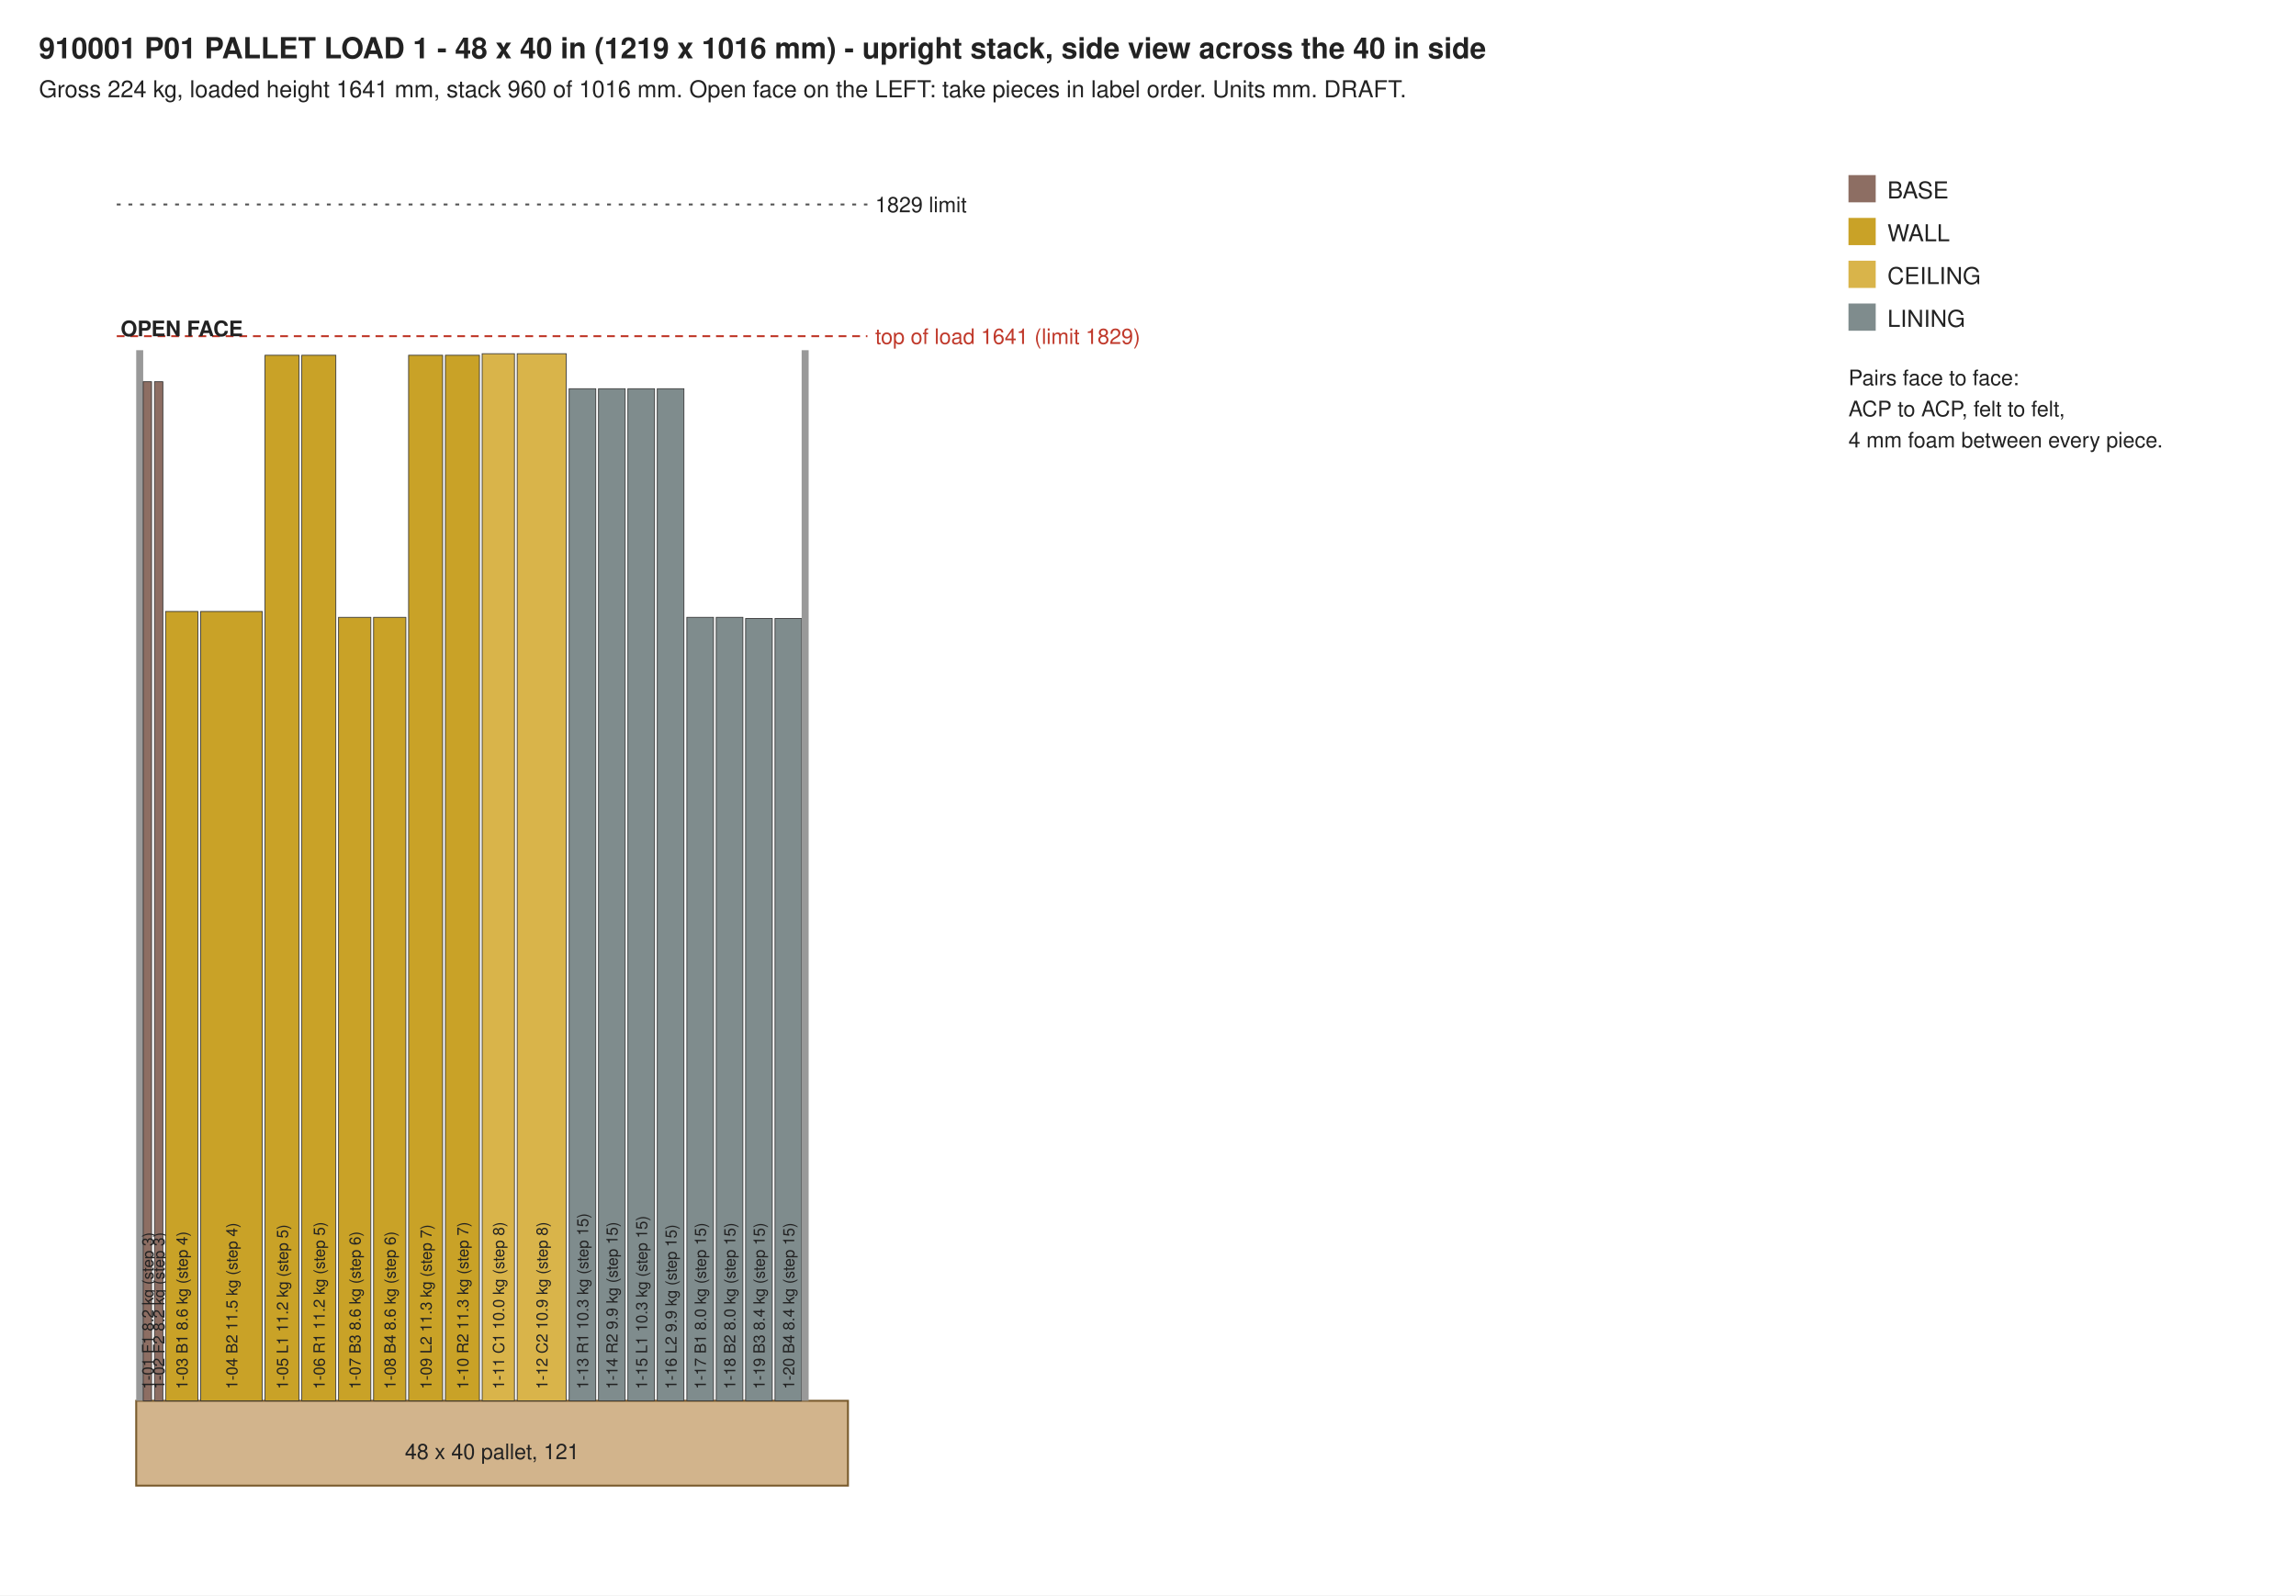
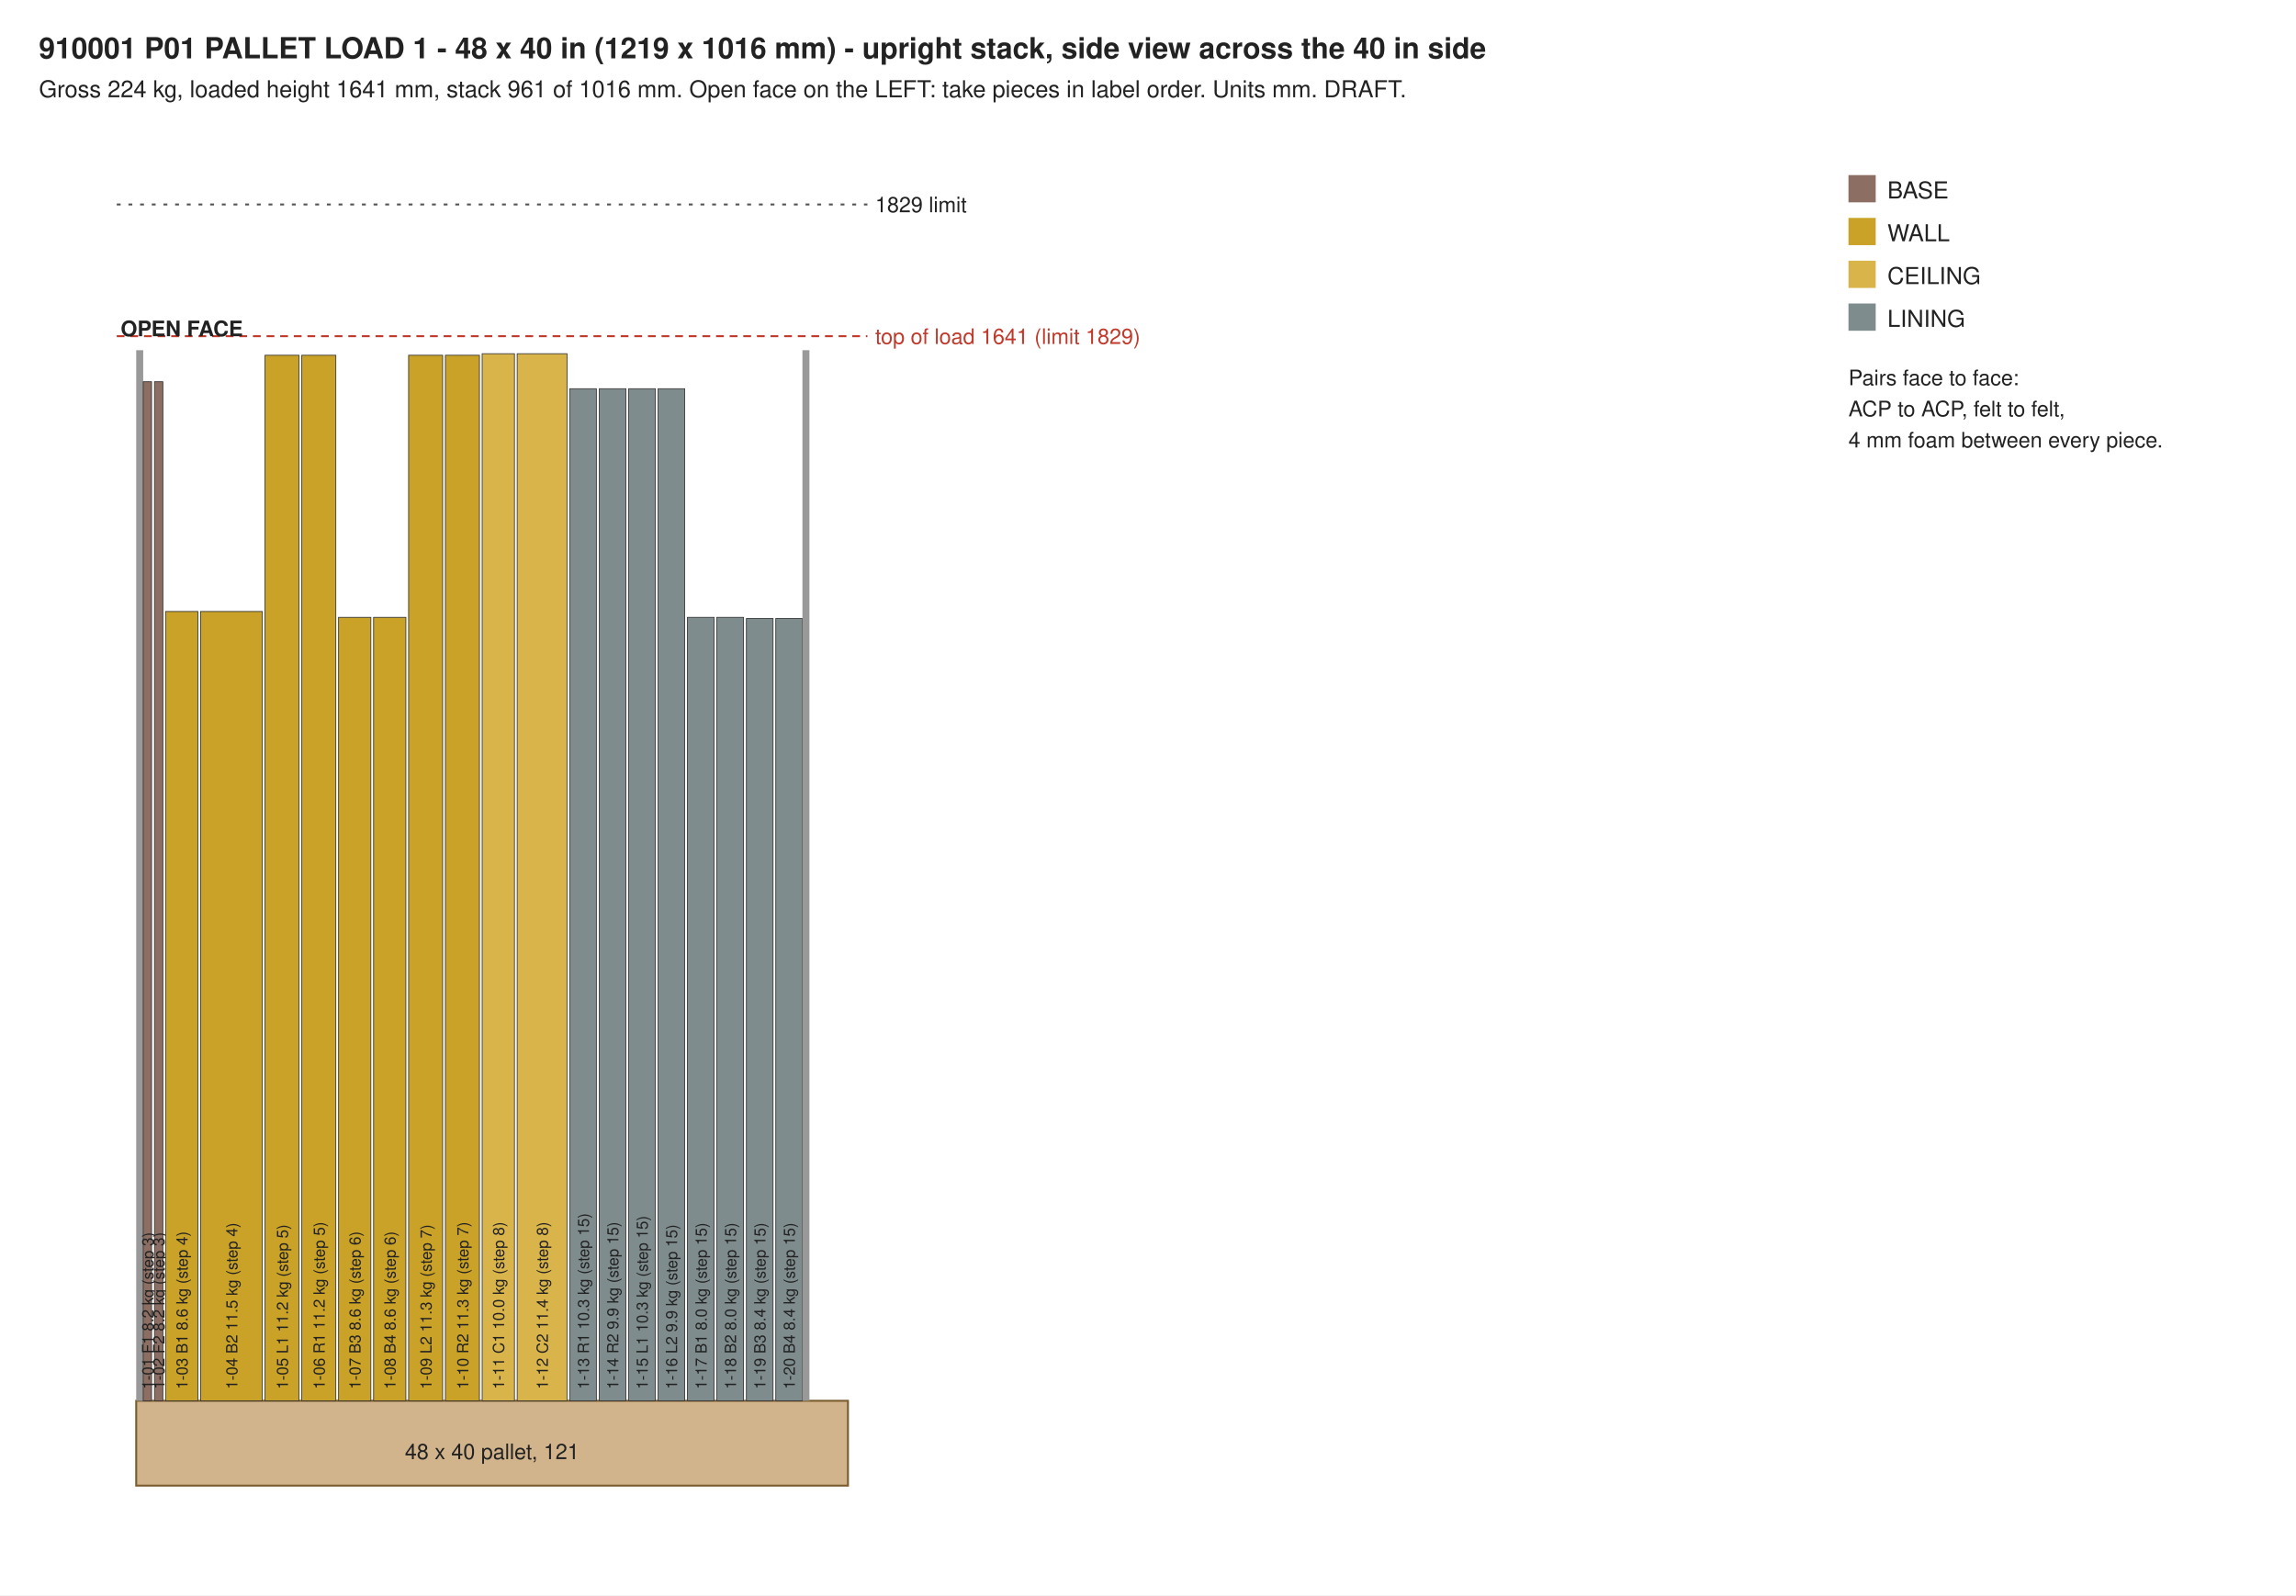
<svg xmlns="http://www.w3.org/2000/svg" width="1180" height="820" viewBox="0 0 1180 820">
  <rect width="1180" height="820" fill="#ffffff" />
  <text x="20.0" y="30.0" font-family="Helvetica, Arial, sans-serif" font-size="15" text-anchor="start" font-weight="bold" fill="#222">910001 P01  PALLET LOAD 1 - 48 x 40 in (1219 x 1016 mm) - upright stack, side view across the 40 in side</text>
-   <text x="20.0" y="50.0" font-family="Helvetica, Arial, sans-serif" font-size="12" text-anchor="start" font-weight="normal" fill="#222">Gross 224 kg, loaded height 1641 mm, stack 960 of 1016 mm. Open face on the LEFT: take pieces in label order. Units mm. DRAFT.</text>
+   <text x="20.0" y="50.0" font-family="Helvetica, Arial, sans-serif" font-size="12" text-anchor="start" font-weight="normal" fill="#222">Gross 224 kg, loaded height 1641 mm, stack 961 of 1016 mm. Open face on the LEFT: take pieces in label order. Units mm. DRAFT.</text>
  <rect x="70" y="720" width="365.8" height="43.6" fill="#d2b48c" stroke="#7a5c2e" />
  <text x="252.9" y="750.0" font-family="Helvetica, Arial, sans-serif" font-size="11" text-anchor="middle" font-weight="normal" fill="#222">48 x 40 pallet, 121</text>
  <rect x="70" y="180.0" width="3.6" height="540.0" fill="#999" />
  <rect x="73.6" y="196.2" width="4.3" height="523.8" fill="#8d6e63" stroke="#333" stroke-width="0.4" />
  <g transform="translate(78.8,714.0) rotate(-90)">
    <text x="0.0" y="0.0" font-family="Helvetica, Arial, sans-serif" font-size="8" text-anchor="start" font-weight="normal" fill="#222">1-01 F1 8.2 kg (step 3)</text>
  </g>
  <rect x="79.4" y="196.2" width="4.3" height="523.8" fill="#8d6e63" stroke="#333" stroke-width="0.4" />
  <g transform="translate(84.5,714.0) rotate(-90)">
    <text x="0.0" y="0.0" font-family="Helvetica, Arial, sans-serif" font-size="8" text-anchor="start" font-weight="normal" fill="#222">1-02 F2 8.2 kg (step 3)</text>
  </g>
  <rect x="85.1" y="314.3" width="16.6" height="405.7" fill="#c9a227" stroke="#333" stroke-width="0.4" />
  <g transform="translate(96.4,714.0) rotate(-90)">
    <text x="0.0" y="0.0" font-family="Helvetica, Arial, sans-serif" font-size="8" text-anchor="start" font-weight="normal" fill="#222">1-03 B1 8.6 kg (step 4)</text>
  </g>
  <rect x="103.1" y="314.3" width="31.7" height="405.7" fill="#c9a227" stroke="#333" stroke-width="0.4" />
  <g transform="translate(122.0,714.0) rotate(-90)">
    <text x="0.0" y="0.0" font-family="Helvetica, Arial, sans-serif" font-size="8" text-anchor="start" font-weight="normal" fill="#222">1-04 B2 11.5 kg (step 4)</text>
  </g>
  <rect x="136.2" y="182.6" width="17.5" height="537.4" fill="#c9a227" stroke="#333" stroke-width="0.4" />
  <g transform="translate(148.0,714.0) rotate(-90)">
    <text x="0.0" y="0.0" font-family="Helvetica, Arial, sans-serif" font-size="8" text-anchor="start" font-weight="normal" fill="#222">1-05 L1 11.2 kg (step 5)</text>
  </g>
  <rect x="155.1" y="182.6" width="17.5" height="537.4" fill="#c9a227" stroke="#333" stroke-width="0.4" />
  <g transform="translate(166.9,714.0) rotate(-90)">
    <text x="0.0" y="0.0" font-family="Helvetica, Arial, sans-serif" font-size="8" text-anchor="start" font-weight="normal" fill="#222">1-06 R1 11.2 kg (step 5)</text>
  </g>
  <rect x="174.0" y="317.3" width="16.6" height="402.7" fill="#c9a227" stroke="#333" stroke-width="0.4" />
  <g transform="translate(185.3,714.0) rotate(-90)">
    <text x="0.0" y="0.0" font-family="Helvetica, Arial, sans-serif" font-size="8" text-anchor="start" font-weight="normal" fill="#222">1-07 B3 8.6 kg (step 6)</text>
  </g>
  <rect x="192.0" y="317.3" width="16.6" height="402.7" fill="#c9a227" stroke="#333" stroke-width="0.4" />
  <g transform="translate(203.3,714.0) rotate(-90)">
    <text x="0.0" y="0.0" font-family="Helvetica, Arial, sans-serif" font-size="8" text-anchor="start" font-weight="normal" fill="#222">1-08 B4 8.6 kg (step 6)</text>
  </g>
  <rect x="210.0" y="182.6" width="17.5" height="537.4" fill="#c9a227" stroke="#333" stroke-width="0.4" />
  <g transform="translate(221.8,714.0) rotate(-90)">
    <text x="0.0" y="0.0" font-family="Helvetica, Arial, sans-serif" font-size="8" text-anchor="start" font-weight="normal" fill="#222">1-09 L2 11.3 kg (step 7)</text>
  </g>
  <rect x="228.9" y="182.6" width="17.5" height="537.4" fill="#c9a227" stroke="#333" stroke-width="0.4" />
  <g transform="translate(240.7,714.0) rotate(-90)">
    <text x="0.0" y="0.0" font-family="Helvetica, Arial, sans-serif" font-size="8" text-anchor="start" font-weight="normal" fill="#222">1-10 R2 11.3 kg (step 7)</text>
  </g>
  <rect x="247.8" y="181.8" width="16.6" height="538.2" fill="#d9b44a" stroke="#333" stroke-width="0.4" />
  <g transform="translate(259.1,714.0) rotate(-90)">
    <text x="0.0" y="0.0" font-family="Helvetica, Arial, sans-serif" font-size="8" text-anchor="start" font-weight="normal" fill="#222">1-11 C1 10.0 kg (step 8)</text>
  </g>
-   <rect x="265.8" y="181.8" width="25.2" height="538.2" fill="#d9b44a" stroke="#333" stroke-width="0.4" />
-   <g transform="translate(281.4,714.0) rotate(-90)">
-     <text x="0.0" y="0.0" font-family="Helvetica, Arial, sans-serif" font-size="8" text-anchor="start" font-weight="normal" fill="#222">1-12 C2 10.9 kg (step 8)</text>
+   <rect x="265.8" y="181.8" width="25.6" height="538.2" fill="#d9b44a" stroke="#333" stroke-width="0.4" />
+   <g transform="translate(281.6,714.0) rotate(-90)">
+     <text x="0.0" y="0.0" font-family="Helvetica, Arial, sans-serif" font-size="8" text-anchor="start" font-weight="normal" fill="#222">1-12 C2 11.4 kg (step 8)</text>
  </g>
-   <rect x="292.5" y="199.8" width="13.7" height="520.2" fill="#7f8c8d" stroke="#333" stroke-width="0.4" />
-   <g transform="translate(302.3,714.0) rotate(-90)">
+   <rect x="292.8" y="199.8" width="13.7" height="520.2" fill="#7f8c8d" stroke="#333" stroke-width="0.4" />
+   <g transform="translate(302.7,714.0) rotate(-90)">
    <text x="0.0" y="0.0" font-family="Helvetica, Arial, sans-serif" font-size="8" text-anchor="start" font-weight="normal" fill="#222">1-13 R1 10.3 kg (step 15)</text>
  </g>
-   <rect x="307.6" y="199.8" width="13.7" height="520.2" fill="#7f8c8d" stroke="#333" stroke-width="0.4" />
-   <g transform="translate(317.4,714.0) rotate(-90)">
+   <rect x="308.0" y="199.8" width="13.7" height="520.2" fill="#7f8c8d" stroke="#333" stroke-width="0.4" />
+   <g transform="translate(317.8,714.0) rotate(-90)">
    <text x="0.0" y="0.0" font-family="Helvetica, Arial, sans-serif" font-size="8" text-anchor="start" font-weight="normal" fill="#222">1-14 R2 9.9 kg (step 15)</text>
  </g>
-   <rect x="322.7" y="199.8" width="13.7" height="520.2" fill="#7f8c8d" stroke="#333" stroke-width="0.4" />
-   <g transform="translate(332.6,714.0) rotate(-90)">
+   <rect x="323.1" y="199.8" width="13.7" height="520.2" fill="#7f8c8d" stroke="#333" stroke-width="0.4" />
+   <g transform="translate(332.9,714.0) rotate(-90)">
    <text x="0.0" y="0.0" font-family="Helvetica, Arial, sans-serif" font-size="8" text-anchor="start" font-weight="normal" fill="#222">1-15 L1 10.3 kg (step 15)</text>
  </g>
-   <rect x="337.8" y="199.8" width="13.7" height="520.2" fill="#7f8c8d" stroke="#333" stroke-width="0.4" />
-   <g transform="translate(347.7,714.0) rotate(-90)">
+   <rect x="338.2" y="199.8" width="13.7" height="520.2" fill="#7f8c8d" stroke="#333" stroke-width="0.4" />
+   <g transform="translate(348.0,714.0) rotate(-90)">
    <text x="0.0" y="0.0" font-family="Helvetica, Arial, sans-serif" font-size="8" text-anchor="start" font-weight="normal" fill="#222">1-16 L2 9.9 kg (step 15)</text>
  </g>
-   <rect x="353.0" y="317.3" width="13.7" height="402.7" fill="#7f8c8d" stroke="#333" stroke-width="0.4" />
-   <g transform="translate(362.8,714.0) rotate(-90)">
+   <rect x="353.3" y="317.3" width="13.7" height="402.7" fill="#7f8c8d" stroke="#333" stroke-width="0.4" />
+   <g transform="translate(363.2,714.0) rotate(-90)">
    <text x="0.0" y="0.0" font-family="Helvetica, Arial, sans-serif" font-size="8" text-anchor="start" font-weight="normal" fill="#222">1-17 B1 8.0 kg (step 15)</text>
  </g>
-   <rect x="368.1" y="317.3" width="13.7" height="402.7" fill="#7f8c8d" stroke="#333" stroke-width="0.4" />
-   <g transform="translate(377.9,714.0) rotate(-90)">
+   <rect x="368.4" y="317.3" width="13.7" height="402.7" fill="#7f8c8d" stroke="#333" stroke-width="0.4" />
+   <g transform="translate(378.3,714.0) rotate(-90)">
    <text x="0.0" y="0.0" font-family="Helvetica, Arial, sans-serif" font-size="8" text-anchor="start" font-weight="normal" fill="#222">1-18 B2 8.0 kg (step 15)</text>
  </g>
-   <rect x="383.2" y="317.9" width="13.7" height="402.1" fill="#7f8c8d" stroke="#333" stroke-width="0.4" />
-   <g transform="translate(393.0,714.0) rotate(-90)">
+   <rect x="383.6" y="317.9" width="13.7" height="402.1" fill="#7f8c8d" stroke="#333" stroke-width="0.4" />
+   <g transform="translate(393.4,714.0) rotate(-90)">
    <text x="0.0" y="0.0" font-family="Helvetica, Arial, sans-serif" font-size="8" text-anchor="start" font-weight="normal" fill="#222">1-19 B3 8.4 kg (step 15)</text>
  </g>
-   <rect x="398.3" y="317.9" width="13.7" height="402.1" fill="#7f8c8d" stroke="#333" stroke-width="0.4" />
-   <g transform="translate(408.2,714.0) rotate(-90)">
+   <rect x="398.7" y="317.9" width="13.7" height="402.1" fill="#7f8c8d" stroke="#333" stroke-width="0.4" />
+   <g transform="translate(408.5,714.0) rotate(-90)">
    <text x="0.0" y="0.0" font-family="Helvetica, Arial, sans-serif" font-size="8" text-anchor="start" font-weight="normal" fill="#222">1-20 B4 8.4 kg (step 15)</text>
  </g>
-   <rect x="412.0" y="180.0" width="3.6" height="540.0" fill="#999" />
+   <rect x="412.4" y="180.0" width="3.6" height="540.0" fill="#999" />
  <line x1="60" y1="172.8" x2="445.8" y2="172.8" stroke="#c0392b" stroke-dasharray="4 3" />
  <text x="449.8" y="176.8" font-family="Helvetica, Arial, sans-serif" font-size="11" text-anchor="start" font-weight="normal" fill="#c0392b">top of load 1641 (limit 1829)</text>
  <line x1="60" y1="105.1" x2="445.8" y2="105.1" stroke="#555" stroke-dasharray="2 4" />
  <text x="449.8" y="109.1" font-family="Helvetica, Arial, sans-serif" font-size="11" text-anchor="start" font-weight="normal" fill="#222">1829 limit</text>
  <text x="62.0" y="172.8" font-family="Helvetica, Arial, sans-serif" font-size="11" text-anchor="start" font-weight="bold" fill="#222">OPEN FACE</text>
  <rect x="950" y="90" width="14" height="14" fill="#8d6e63" />
  <text x="970.0" y="102.0" font-family="Helvetica, Arial, sans-serif" font-size="12" text-anchor="start" font-weight="normal" fill="#222">BASE</text>
  <rect x="950" y="112" width="14" height="14" fill="#c9a227" />
  <text x="970.0" y="124.0" font-family="Helvetica, Arial, sans-serif" font-size="12" text-anchor="start" font-weight="normal" fill="#222">WALL</text>
  <rect x="950" y="134" width="14" height="14" fill="#d9b44a" />
  <text x="970.0" y="146.0" font-family="Helvetica, Arial, sans-serif" font-size="12" text-anchor="start" font-weight="normal" fill="#222">CEILING</text>
  <rect x="950" y="156" width="14" height="14" fill="#7f8c8d" />
  <text x="970.0" y="168.0" font-family="Helvetica, Arial, sans-serif" font-size="12" text-anchor="start" font-weight="normal" fill="#222">LINING</text>
  <text x="950.0" y="198.0" font-family="Helvetica, Arial, sans-serif" font-size="11" text-anchor="start" font-weight="normal" fill="#222">Pairs face to face:</text>
  <text x="950.0" y="214.0" font-family="Helvetica, Arial, sans-serif" font-size="11" text-anchor="start" font-weight="normal" fill="#222">ACP to ACP, felt to felt,</text>
  <text x="950.0" y="230.0" font-family="Helvetica, Arial, sans-serif" font-size="11" text-anchor="start" font-weight="normal" fill="#222">4 mm foam between every piece.</text>
</svg>
